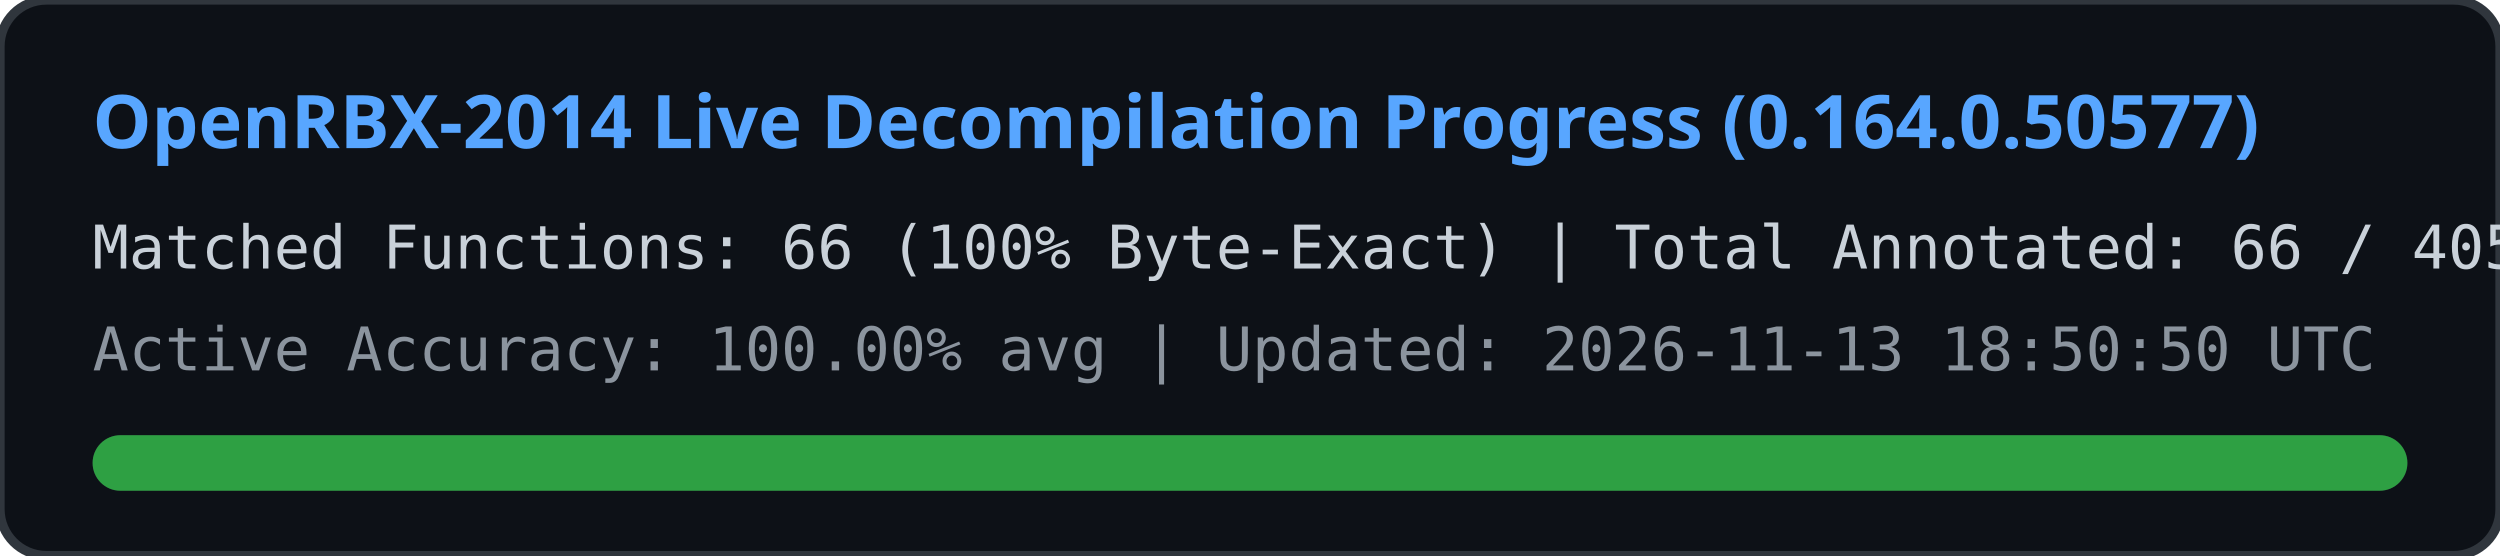
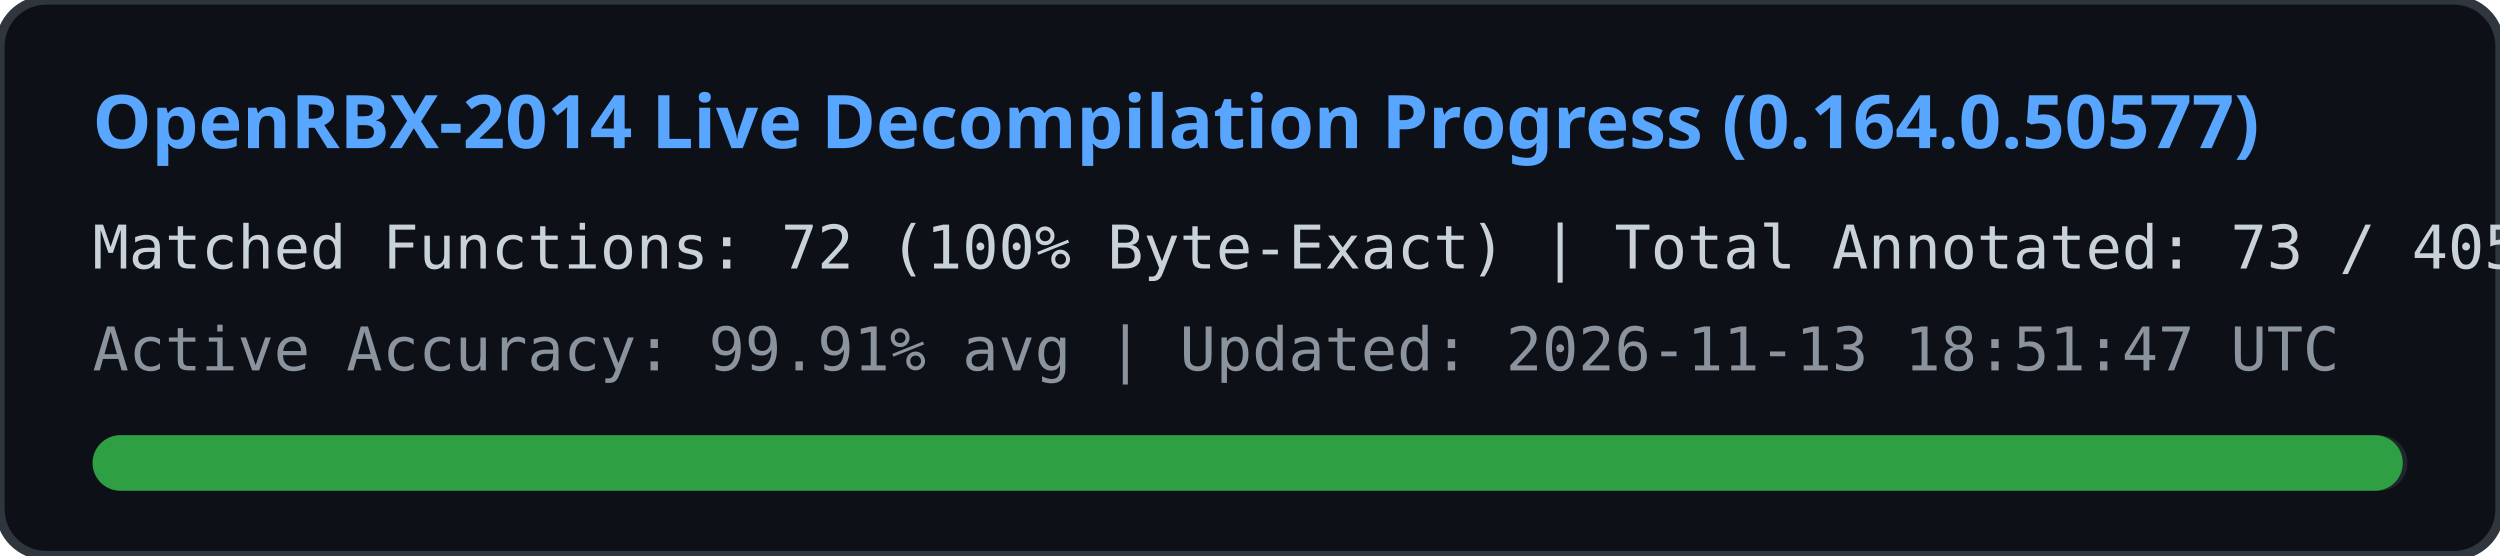
<svg xmlns="http://www.w3.org/2000/svg" width="540" height="120" viewBox="0 0 540 120">
  <rect width="540" height="120" rx="10" fill="#0d1117" stroke="#30363d" stroke-width="2" />
  <text x="20" y="32" fill="#58a6ff" font-family="Segoe UI, Ubuntu, sans-serif" font-size="16" font-weight="bold">
    OpenRBX-2014 Live Decompilation Progress (0.164.0.50577)
  </text>
  <text x="20" y="58" fill="#c9d1d9" font-family="Consolas, monospace" font-size="13">
-     Matched Functions: 66 (100% Byte-Exact) | Total Annotated: 66 / 40561
+     Matched Functions: 72 (100% Byte-Exact) | Total Annotated: 73 / 40561
  </text>
  <text x="20" y="80" fill="#8b949e" font-family="Consolas, monospace" font-size="13">
-     Active Accuracy: 100.00% avg | Updated: 2026-11-13 18:50:50 UTC
+     Active Accuracy: 99.91% avg | Updated: 2026-11-13 18:51:47 UTC
  </text>
  <rect x="20" y="94" width="500" height="12" rx="6" fill="#21262d" />
-   <rect x="20" y="94" width="500" height="12" rx="6" fill="#2ea043" />
+   <rect x="20" y="94" width="499" height="12" rx="6" fill="#2ea043" />
</svg>
